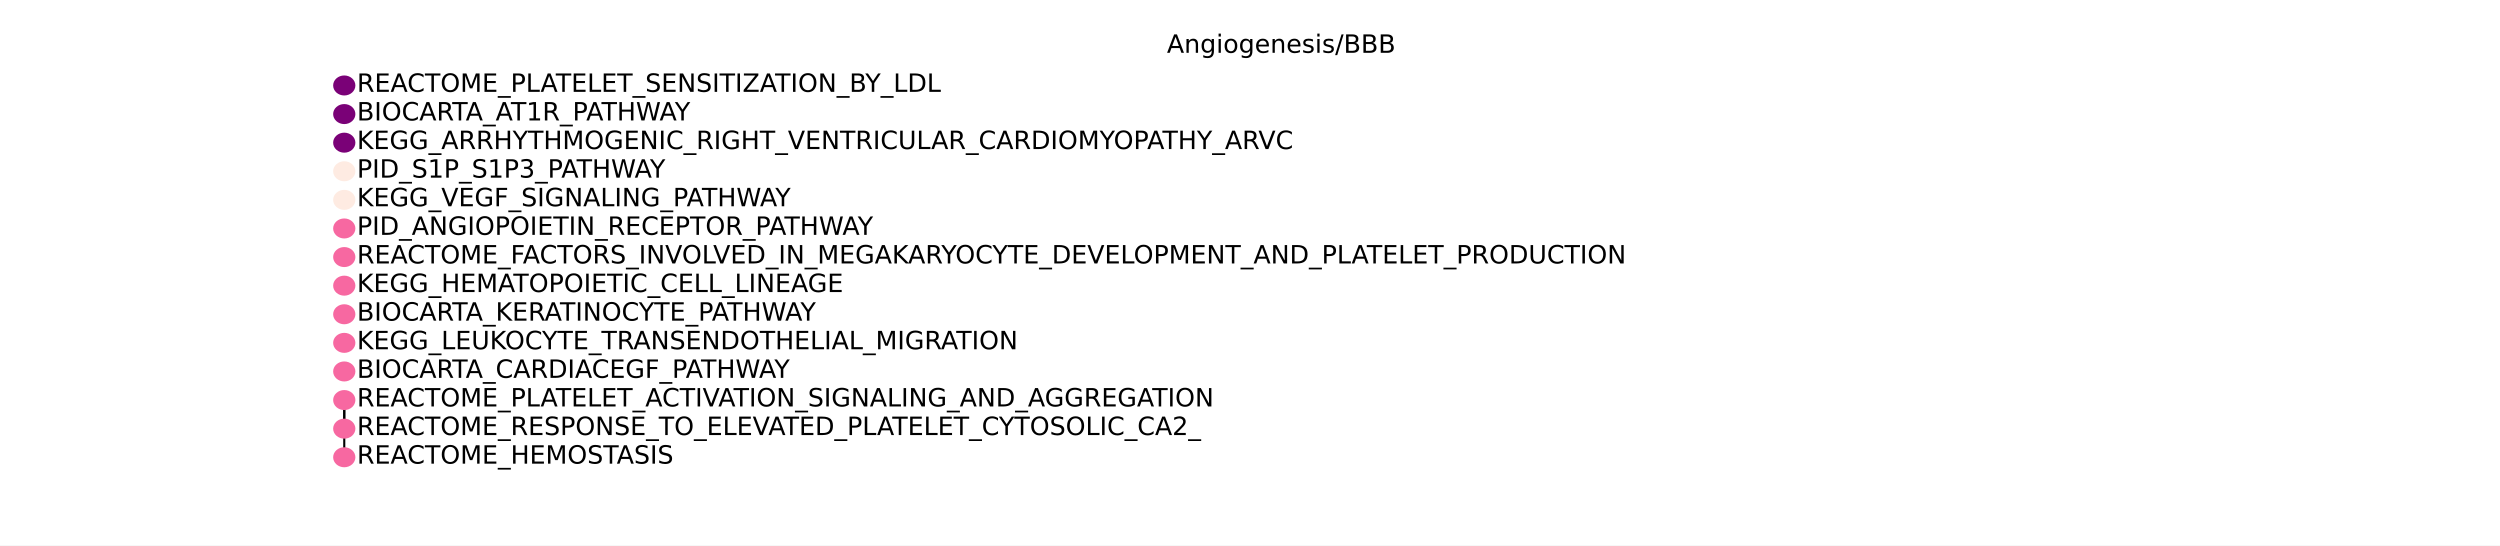
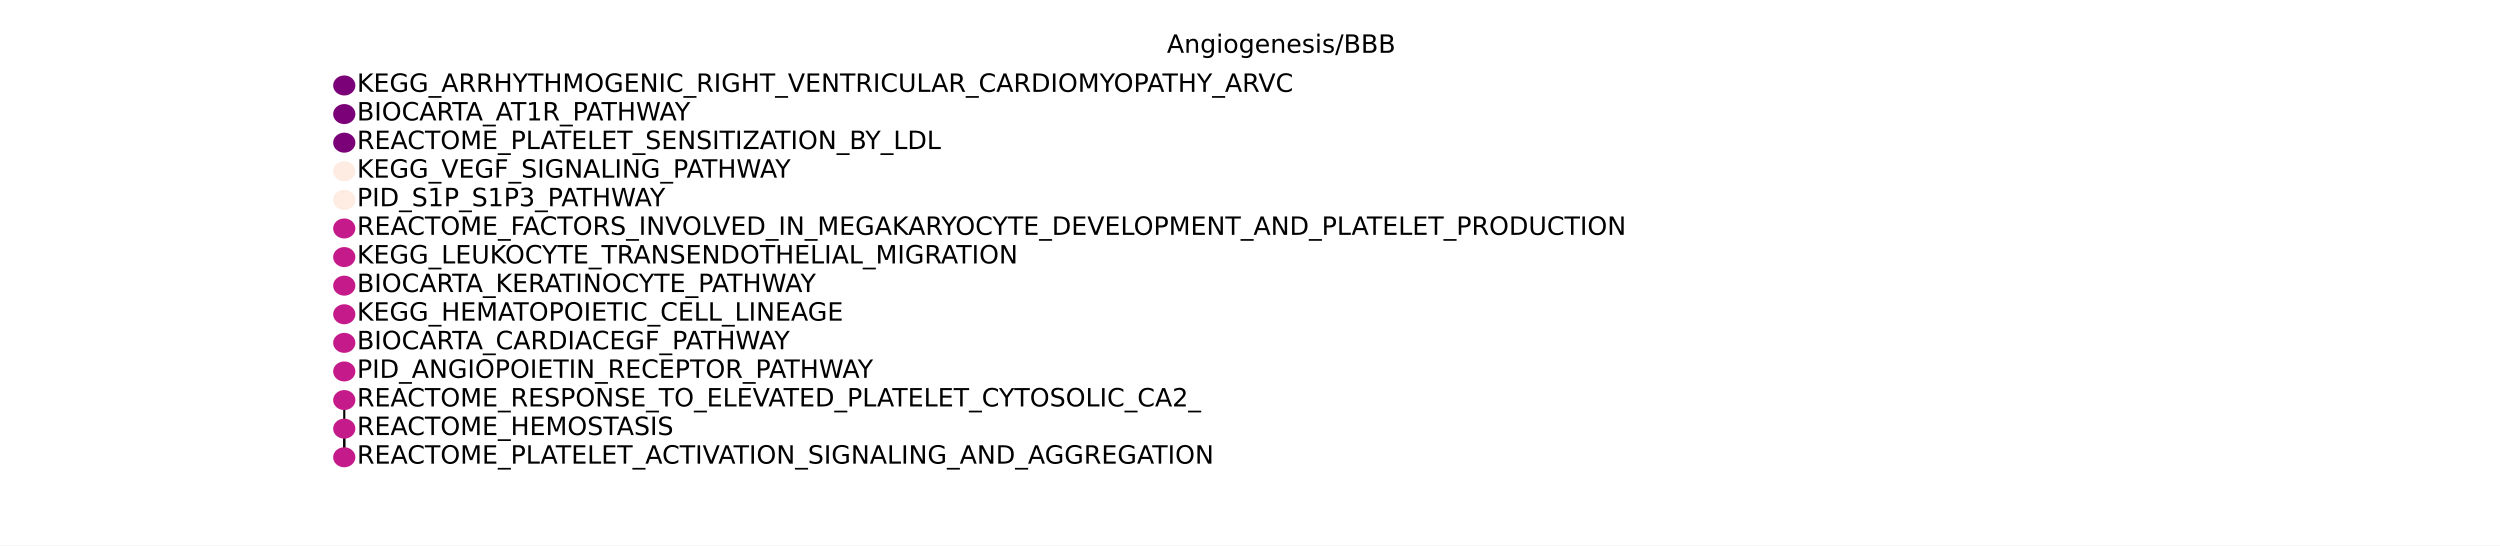
<svg xmlns="http://www.w3.org/2000/svg" height="259.2pt" version="1.1" viewBox="0 0 1188 259.2" width="1188pt">
  <defs>
    <style type="text/css">
*{stroke-linecap:butt;stroke-linejoin:round;}
  </style>
  </defs>
  <g id="figure_1">
    <g id="patch_1">
      <path d="M 0 259.2  L 1188 259.2  L 1188 0  L 0 0  z " style="fill:#ffffff;" />
    </g>
    <g id="axes_1">
      <g id="patch_2">
-         <path clip-path="url(#p1ed025f37a)" d="M 163.593 45.373  C 164.994 45.373 166.338 44.872 167.329 43.98  C 168.32 43.088 168.876 41.878 168.876 40.617  C 168.876 39.356 168.32 38.146 167.329 37.254  C 166.338 36.362 164.994 35.861 163.593 35.861  C 162.192 35.861 160.849 36.362 159.858 37.254  C 158.867 38.146 158.311 39.356 158.311 40.617  C 158.311 41.878 158.867 43.088 159.858 43.98  C 160.849 44.872 162.192 45.373 163.593 45.373  z " style="fill:#7a0177;" />
+         <path clip-path="url(#pbed92f9e49)" d="M 163.593 45.373  C 164.994 45.373 166.338 44.872 167.329 43.98  C 168.32 43.088 168.876 41.878 168.876 40.617  C 168.876 39.356 168.32 38.146 167.329 37.254  C 166.338 36.362 164.994 35.861 163.593 35.861  C 162.192 35.861 160.849 36.362 159.858 37.254  C 158.867 38.146 158.311 39.356 158.311 40.617  C 158.311 41.878 158.867 43.088 159.858 43.98  C 160.849 44.872 162.192 45.373 163.593 45.373  z " style="fill:#7a0177;" />
      </g>
      <g id="patch_3">
-         <path clip-path="url(#p1ed025f37a)" d="M 163.593 58.964  C 164.994 58.964 166.338 58.462 167.329 57.57  C 168.32 56.678 168.876 55.468 168.876 54.207  C 168.876 52.946 168.32 51.736 167.329 50.844  C 166.338 49.952 164.994 49.45 163.593 49.45  C 162.192 49.45 160.849 49.952 159.858 50.844  C 158.867 51.736 158.311 52.946 158.311 54.207  C 158.311 55.468 158.867 56.678 159.858 57.57  C 160.849 58.462 162.192 58.964 163.593 58.964  z " style="fill:#7a0177;" />
+         <path clip-path="url(#pbed92f9e49)" d="M 163.593 58.964  C 164.994 58.964 166.338 58.462 167.329 57.57  C 168.32 56.678 168.876 55.468 168.876 54.207  C 168.876 52.946 168.32 51.736 167.329 50.844  C 166.338 49.952 164.994 49.45 163.593 49.45  C 162.192 49.45 160.849 49.952 159.858 50.844  C 158.867 51.736 158.311 52.946 158.311 54.207  C 158.311 55.468 158.867 56.678 159.858 57.57  C 160.849 58.462 162.192 58.964 163.593 58.964  z " style="fill:#7a0177;" />
      </g>
      <g id="patch_4">
-         <path clip-path="url(#p1ed025f37a)" d="M 163.593 72.553  C 164.994 72.553 166.338 72.052 167.329 71.16  C 168.32 70.268 168.876 69.058 168.876 67.797  C 168.876 66.536 168.32 65.326 167.329 64.434  C 166.338 63.542 164.994 63.041 163.593 63.041  C 162.192 63.041 160.849 63.542 159.858 64.434  C 158.867 65.326 158.311 66.536 158.311 67.797  C 158.311 69.058 158.867 70.268 159.858 71.16  C 160.849 72.052 162.192 72.553 163.593 72.553  z " style="fill:#7a0177;" />
+         <path clip-path="url(#pbed92f9e49)" d="M 163.593 72.553  C 164.994 72.553 166.338 72.052 167.329 71.16  C 168.32 70.268 168.876 69.058 168.876 67.797  C 168.876 66.536 168.32 65.326 167.329 64.434  C 166.338 63.542 164.994 63.041 163.593 63.041  C 162.192 63.041 160.849 63.542 159.858 64.434  C 158.867 65.326 158.311 66.536 158.311 67.797  C 158.311 69.058 158.867 70.268 159.858 71.16  C 160.849 72.052 162.192 72.553 163.593 72.553  z " style="fill:#7a0177;" />
      </g>
      <g id="patch_5">
-         <path clip-path="url(#p1ed025f37a)" d="M 163.593 86.144  C 164.994 86.144 166.338 85.642 167.329 84.75  C 168.32 83.858 168.876 82.648 168.876 81.387  C 168.876 80.126 168.32 78.916 167.329 78.024  C 166.338 77.132 164.994 76.63 163.593 76.63  C 162.192 76.63 160.849 77.132 159.858 78.024  C 158.867 78.916 158.311 80.126 158.311 81.387  C 158.311 82.648 158.867 83.858 159.858 84.75  C 160.849 85.642 162.192 86.144 163.593 86.144  z " style="fill:#feebe2;" />
+         <path clip-path="url(#pbed92f9e49)" d="M 163.593 86.144  C 164.994 86.144 166.338 85.642 167.329 84.75  C 168.32 83.858 168.876 82.648 168.876 81.387  C 168.876 80.126 168.32 78.916 167.329 78.024  C 166.338 77.132 164.994 76.63 163.593 76.63  C 162.192 76.63 160.849 77.132 159.858 78.024  C 158.867 78.916 158.311 80.126 158.311 81.387  C 158.311 82.648 158.867 83.858 159.858 84.75  C 160.849 85.642 162.192 86.144 163.593 86.144  z " style="fill:#feebe2;" />
      </g>
      <g id="patch_6">
-         <path clip-path="url(#p1ed025f37a)" d="M 163.593 99.734  C 164.994 99.734 166.338 99.232 167.329 98.34  C 168.32 97.448 168.876 96.238 168.876 94.977  C 168.876 93.716 168.32 92.506 167.329 91.614  C 166.338 90.722 164.994 90.221 163.593 90.221  C 162.192 90.221 160.849 90.722 159.858 91.614  C 158.867 92.506 158.311 93.716 158.311 94.977  C 158.311 96.238 158.867 97.448 159.858 98.34  C 160.849 99.232 162.192 99.734 163.593 99.734  z " style="fill:#feebe2;" />
+         <path clip-path="url(#pbed92f9e49)" d="M 163.593 99.734  C 164.994 99.734 166.338 99.232 167.329 98.34  C 168.32 97.448 168.876 96.238 168.876 94.977  C 168.876 93.716 168.32 92.506 167.329 91.614  C 166.338 90.722 164.994 90.221 163.593 90.221  C 162.192 90.221 160.849 90.722 159.858 91.614  C 158.867 92.506 158.311 93.716 158.311 94.977  C 158.311 96.238 158.867 97.448 159.858 98.34  C 160.849 99.232 162.192 99.734 163.593 99.734  z " style="fill:#feebe2;" />
      </g>
      <g id="patch_7">
-         <path clip-path="url(#p1ed025f37a)" d="M 163.593 113.323  C 164.994 113.323 166.338 112.822 167.329 111.93  C 168.32 111.038 168.876 109.828 168.876 108.567  C 168.876 107.306 168.32 106.096 167.329 105.204  C 166.338 104.312 164.994 103.811 163.593 103.811  C 162.192 103.811 160.849 104.312 159.858 105.204  C 158.867 106.096 158.311 107.306 158.311 108.567  C 158.311 109.828 158.867 111.038 159.858 111.93  C 160.849 112.822 162.192 113.323 163.593 113.323  z " style="fill:#f768a1;" />
+         <path clip-path="url(#pbed92f9e49)" d="M 163.593 113.323  C 164.994 113.323 166.338 112.822 167.329 111.93  C 168.32 111.038 168.876 109.828 168.876 108.567  C 168.876 107.306 168.32 106.096 167.329 105.204  C 166.338 104.312 164.994 103.811 163.593 103.811  C 162.192 103.811 160.849 104.312 159.858 105.204  C 158.867 106.096 158.311 107.306 158.311 108.567  C 158.311 109.828 158.867 111.038 159.858 111.93  C 160.849 112.822 162.192 113.323 163.593 113.323  z " style="fill:#c51b8a;" />
      </g>
      <g id="patch_8">
-         <path clip-path="url(#p1ed025f37a)" d="M 163.593 126.913  C 164.994 126.913 166.338 126.412 167.329 125.52  C 168.32 124.628 168.876 123.418 168.876 122.157  C 168.876 120.896 168.32 119.686 167.329 118.794  C 166.338 117.902 164.994 117.4 163.593 117.4  C 162.192 117.4 160.849 117.902 159.858 118.794  C 158.867 119.686 158.311 120.896 158.311 122.157  C 158.311 123.418 158.867 124.628 159.858 125.52  C 160.849 126.412 162.192 126.913 163.593 126.913  z " style="fill:#f768a1;" />
+         <path clip-path="url(#pbed92f9e49)" d="M 163.593 126.913  C 164.994 126.913 166.338 126.412 167.329 125.52  C 168.32 124.628 168.876 123.418 168.876 122.157  C 168.876 120.896 168.32 119.686 167.329 118.794  C 166.338 117.902 164.994 117.4 163.593 117.4  C 162.192 117.4 160.849 117.902 159.858 118.794  C 158.867 119.686 158.311 120.896 158.311 122.157  C 158.311 123.418 158.867 124.628 159.858 125.52  C 160.849 126.412 162.192 126.913 163.593 126.913  z " style="fill:#c51b8a;" />
      </g>
      <g id="patch_9">
-         <path clip-path="url(#p1ed025f37a)" d="M 163.593 140.504  C 164.994 140.504 166.338 140.002 167.329 139.11  C 168.32 138.218 168.876 137.008 168.876 135.747  C 168.876 134.486 168.32 133.276 167.329 132.384  C 166.338 131.492 164.994 130.99 163.593 130.99  C 162.192 130.99 160.849 131.492 159.858 132.384  C 158.867 133.276 158.311 134.486 158.311 135.747  C 158.311 137.008 158.867 138.218 159.858 139.11  C 160.849 140.002 162.192 140.504 163.593 140.504  z " style="fill:#f768a1;" />
+         <path clip-path="url(#pbed92f9e49)" d="M 163.593 140.504  C 164.994 140.504 166.338 140.002 167.329 139.11  C 168.32 138.218 168.876 137.008 168.876 135.747  C 168.876 134.486 168.32 133.276 167.329 132.384  C 166.338 131.492 164.994 130.99 163.593 130.99  C 162.192 130.99 160.849 131.492 159.858 132.384  C 158.867 133.276 158.311 134.486 158.311 135.747  C 158.311 137.008 158.867 138.218 159.858 139.11  C 160.849 140.002 162.192 140.504 163.593 140.504  z " style="fill:#c51b8a;" />
      </g>
      <g id="patch_10">
-         <path clip-path="url(#p1ed025f37a)" d="M 163.593 154.094  C 164.994 154.094 166.338 153.592 167.329 152.7  C 168.32 151.808 168.876 150.598 168.876 149.337  C 168.876 148.076 168.32 146.866 167.329 145.974  C 166.338 145.082 164.994 144.581 163.593 144.581  C 162.192 144.581 160.849 145.082 159.858 145.974  C 158.867 146.866 158.311 148.076 158.311 149.337  C 158.311 150.598 158.867 151.808 159.858 152.7  C 160.849 153.592 162.192 154.094 163.593 154.094  z " style="fill:#f768a1;" />
+         <path clip-path="url(#pbed92f9e49)" d="M 163.593 154.094  C 164.994 154.094 166.338 153.592 167.329 152.7  C 168.32 151.808 168.876 150.598 168.876 149.337  C 168.876 148.076 168.32 146.866 167.329 145.974  C 166.338 145.082 164.994 144.581 163.593 144.581  C 162.192 144.581 160.849 145.082 159.858 145.974  C 158.867 146.866 158.311 148.076 158.311 149.337  C 158.311 150.598 158.867 151.808 159.858 152.7  C 160.849 153.592 162.192 154.094 163.593 154.094  z " style="fill:#c51b8a;" />
      </g>
      <g id="patch_11">
-         <path clip-path="url(#p1ed025f37a)" d="M 163.593 167.684  C 164.994 167.684 166.338 167.182 167.329 166.29  C 168.32 165.398 168.876 164.188 168.876 162.927  C 168.876 161.666 168.32 160.456 167.329 159.564  C 166.338 158.672 164.994 158.171 163.593 158.171  C 162.192 158.171 160.849 158.672 159.858 159.564  C 158.867 160.456 158.311 161.666 158.311 162.927  C 158.311 164.188 158.867 165.398 159.858 166.29  C 160.849 167.182 162.192 167.684 163.593 167.684  z " style="fill:#f768a1;" />
+         <path clip-path="url(#pbed92f9e49)" d="M 163.593 167.684  C 164.994 167.684 166.338 167.182 167.329 166.29  C 168.32 165.398 168.876 164.188 168.876 162.927  C 168.876 161.666 168.32 160.456 167.329 159.564  C 166.338 158.672 164.994 158.171 163.593 158.171  C 162.192 158.171 160.849 158.672 159.858 159.564  C 158.867 160.456 158.311 161.666 158.311 162.927  C 158.311 164.188 158.867 165.398 159.858 166.29  C 160.849 167.182 162.192 167.684 163.593 167.684  z " style="fill:#c51b8a;" />
      </g>
      <g id="patch_12">
-         <path clip-path="url(#p1ed025f37a)" d="M 163.593 181.274  C 164.994 181.274 166.338 180.772 167.329 179.88  C 168.32 178.988 168.876 177.778 168.876 176.517  C 168.876 175.256 168.32 174.046 167.329 173.154  C 166.338 172.262 164.994 171.761 163.593 171.761  C 162.192 171.761 160.849 172.262 159.858 173.154  C 158.867 174.046 158.311 175.256 158.311 176.517  C 158.311 177.778 158.867 178.988 159.858 179.88  C 160.849 180.772 162.192 181.274 163.593 181.274  z " style="fill:#f768a1;" />
+         <path clip-path="url(#pbed92f9e49)" d="M 163.593 181.274  C 164.994 181.274 166.338 180.772 167.329 179.88  C 168.32 178.988 168.876 177.778 168.876 176.517  C 168.876 175.256 168.32 174.046 167.329 173.154  C 166.338 172.262 164.994 171.761 163.593 171.761  C 162.192 171.761 160.849 172.262 159.858 173.154  C 158.867 174.046 158.311 175.256 158.311 176.517  C 158.311 177.778 158.867 178.988 159.858 179.88  C 160.849 180.772 162.192 181.274 163.593 181.274  z " style="fill:#c51b8a;" />
      </g>
      <g id="patch_13">
-         <path clip-path="url(#p1ed025f37a)" d="M 163.593 190.107  L 163.593 217.287  " style="fill:#1f77b4;stroke:#000000;stroke-linejoin:miter;" />
+         <path clip-path="url(#pbed92f9e49)" d="M 163.593 190.107  L 163.593 217.287  " style="fill:#1f77b4;stroke:#000000;stroke-linejoin:miter;" />
      </g>
      <g id="patch_14">
-         <path clip-path="url(#p1ed025f37a)" d="M 163.593 190.107  L 163.593 203.697  " style="fill:#1f77b4;stroke:#000000;stroke-linejoin:miter;" />
+         <path clip-path="url(#pbed92f9e49)" d="M 163.593 203.697  L 163.593 217.287  " style="fill:#1f77b4;stroke:#000000;stroke-linejoin:miter;" />
      </g>
      <g id="patch_15">
-         <path clip-path="url(#p1ed025f37a)" d="M 163.593 194.863  C 164.994 194.863 166.338 194.362 167.329 193.47  C 168.32 192.578 168.876 191.368 168.876 190.107  C 168.876 188.846 168.32 187.636 167.329 186.744  C 166.338 185.852 164.994 185.351 163.593 185.351  C 162.192 185.351 160.849 185.852 159.858 186.744  C 158.867 187.636 158.311 188.846 158.311 190.107  C 158.311 191.368 158.867 192.578 159.858 193.47  C 160.849 194.362 162.192 194.863 163.593 194.863  z " style="fill:#f768a1;" />
+         <path clip-path="url(#pbed92f9e49)" d="M 163.593 194.863  C 164.994 194.863 166.338 194.362 167.329 193.47  C 168.32 192.578 168.876 191.368 168.876 190.107  C 168.876 188.846 168.32 187.636 167.329 186.744  C 166.338 185.852 164.994 185.351 163.593 185.351  C 162.192 185.351 160.849 185.852 159.858 186.744  C 158.867 187.636 158.311 188.846 158.311 190.107  C 158.311 191.368 158.867 192.578 159.858 193.47  C 160.849 194.362 162.192 194.863 163.593 194.863  z " style="fill:#c51b8a;" />
      </g>
      <g id="patch_16">
-         <path clip-path="url(#p1ed025f37a)" d="M 163.593 208.453  C 164.994 208.453 166.338 207.952 167.329 207.06  C 168.32 206.168 168.876 204.958 168.876 203.697  C 168.876 202.436 168.32 201.226 167.329 200.334  C 166.338 199.442 164.994 198.94 163.593 198.94  C 162.192 198.94 160.849 199.442 159.858 200.334  C 158.867 201.226 158.311 202.436 158.311 203.697  C 158.311 204.958 158.867 206.168 159.858 207.06  C 160.849 207.952 162.192 208.453 163.593 208.453  z " style="fill:#f768a1;" />
+         <path clip-path="url(#pbed92f9e49)" d="M 163.593 208.453  C 164.994 208.453 166.338 207.952 167.329 207.06  C 168.32 206.168 168.876 204.958 168.876 203.697  C 168.876 202.436 168.32 201.226 167.329 200.334  C 166.338 199.442 164.994 198.94 163.593 198.94  C 162.192 198.94 160.849 199.442 159.858 200.334  C 158.867 201.226 158.311 202.436 158.311 203.697  C 158.311 204.958 158.867 206.168 159.858 207.06  C 160.849 207.952 162.192 208.453 163.593 208.453  z " style="fill:#c51b8a;" />
      </g>
      <g id="patch_17">
-         <path clip-path="url(#p1ed025f37a)" d="M 163.593 222.043  C 164.994 222.043 166.338 221.542 167.329 220.65  C 168.32 219.758 168.876 218.548 168.876 217.287  C 168.876 216.026 168.32 214.816 167.329 213.924  C 166.338 213.032 164.994 212.53 163.593 212.53  C 162.192 212.53 160.849 213.032 159.858 213.924  C 158.867 214.816 158.311 216.026 158.311 217.287  C 158.311 218.548 158.867 219.758 159.858 220.65  C 160.849 221.542 162.192 222.043 163.593 222.043  z " style="fill:#f768a1;" />
+         <path clip-path="url(#pbed92f9e49)" d="M 163.593 222.043  C 164.994 222.043 166.338 221.542 167.329 220.65  C 168.32 219.758 168.876 218.548 168.876 217.287  C 168.876 216.026 168.32 214.816 167.329 213.924  C 166.338 213.032 164.994 212.53 163.593 212.53  C 162.192 212.53 160.849 213.032 159.858 213.924  C 158.867 214.816 158.311 216.026 158.311 217.287  C 158.311 218.548 158.867 219.758 159.858 220.65  C 160.849 221.542 162.192 222.043 163.593 222.043  z " style="fill:#c51b8a;" />
      </g>
      <g id="text_1">
-         <text style="font-family:DejaVu Sans;font-size:12px;font-style:normal;font-weight:normal;text-anchor:start;" transform="rotate(-0, 169.6308, 43.65544)" x="169.631" y="43.655">REACTOME_PLATELET_SENSITIZATION_BY_LDL</text>
+         <text style="font-family:DejaVu Sans;font-size:12px;font-style:normal;font-weight:normal;text-anchor:start;" transform="rotate(-0, 169.6308, 43.65544)" x="169.631" y="43.655">KEGG_ARRHYTHMOGENIC_RIGHT_VENTRICULAR_CARDIOMYOPATHY_ARVC</text>
      </g>
      <g id="text_2">
        <text style="font-family:DejaVu Sans;font-size:12px;font-style:normal;font-weight:normal;text-anchor:start;" transform="rotate(-0, 169.6308, 57.24544)" x="169.631" y="57.245">BIOCARTA_AT1R_PATHWAY</text>
      </g>
      <g id="text_3">
-         <text style="font-family:DejaVu Sans;font-size:12px;font-style:normal;font-weight:normal;text-anchor:start;" transform="rotate(-0, 169.6308, 70.83544)" x="169.631" y="70.835">KEGG_ARRHYTHMOGENIC_RIGHT_VENTRICULAR_CARDIOMYOPATHY_ARVC</text>
+         <text style="font-family:DejaVu Sans;font-size:12px;font-style:normal;font-weight:normal;text-anchor:start;" transform="rotate(-0, 169.6308, 70.83544)" x="169.631" y="70.835">REACTOME_PLATELET_SENSITIZATION_BY_LDL</text>
      </g>
      <g id="text_4">
-         <text style="font-family:DejaVu Sans;font-size:12px;font-style:normal;font-weight:normal;text-anchor:start;" transform="rotate(-0, 169.6308, 84.42544)" x="169.631" y="84.425">PID_S1P_S1P3_PATHWAY</text>
+         <text style="font-family:DejaVu Sans;font-size:12px;font-style:normal;font-weight:normal;text-anchor:start;" transform="rotate(-0, 169.6308, 84.42544)" x="169.631" y="84.425">KEGG_VEGF_SIGNALING_PATHWAY</text>
      </g>
      <g id="text_5">
-         <text style="font-family:DejaVu Sans;font-size:12px;font-style:normal;font-weight:normal;text-anchor:start;" transform="rotate(-0, 169.6308, 98.01544)" x="169.631" y="98.015">KEGG_VEGF_SIGNALING_PATHWAY</text>
+         <text style="font-family:DejaVu Sans;font-size:12px;font-style:normal;font-weight:normal;text-anchor:start;" transform="rotate(-0, 169.6308, 98.01544)" x="169.631" y="98.015">PID_S1P_S1P3_PATHWAY</text>
      </g>
      <g id="text_6">
-         <text style="font-family:DejaVu Sans;font-size:12px;font-style:normal;font-weight:normal;text-anchor:start;" transform="rotate(-0, 169.6308, 111.6054)" x="169.631" y="111.605">PID_ANGIOPOIETIN_RECEPTOR_PATHWAY</text>
+         <text style="font-family:DejaVu Sans;font-size:12px;font-style:normal;font-weight:normal;text-anchor:start;" transform="rotate(-0, 169.6308, 111.6054)" x="169.631" y="111.605">REACTOME_FACTORS_INVOLVED_IN_MEGAKARYOCYTE_DEVELOPMENT_AND_PLATELET_PRODUCTION</text>
      </g>
      <g id="text_7">
-         <text style="font-family:DejaVu Sans;font-size:12px;font-style:normal;font-weight:normal;text-anchor:start;" transform="rotate(-0, 169.6308, 125.1954)" x="169.631" y="125.195">REACTOME_FACTORS_INVOLVED_IN_MEGAKARYOCYTE_DEVELOPMENT_AND_PLATELET_PRODUCTION</text>
+         <text style="font-family:DejaVu Sans;font-size:12px;font-style:normal;font-weight:normal;text-anchor:start;" transform="rotate(-0, 169.6308, 125.1954)" x="169.631" y="125.195">KEGG_LEUKOCYTE_TRANSENDOTHELIAL_MIGRATION</text>
      </g>
      <g id="text_8">
-         <text style="font-family:DejaVu Sans;font-size:12px;font-style:normal;font-weight:normal;text-anchor:start;" transform="rotate(-0, 169.6308, 138.7854)" x="169.631" y="138.785">KEGG_HEMATOPOIETIC_CELL_LINEAGE</text>
+         <text style="font-family:DejaVu Sans;font-size:12px;font-style:normal;font-weight:normal;text-anchor:start;" transform="rotate(-0, 169.6308, 138.7854)" x="169.631" y="138.785">BIOCARTA_KERATINOCYTE_PATHWAY</text>
      </g>
      <g id="text_9">
-         <text style="font-family:DejaVu Sans;font-size:12px;font-style:normal;font-weight:normal;text-anchor:start;" transform="rotate(-0, 169.6308, 152.3754)" x="169.631" y="152.375">BIOCARTA_KERATINOCYTE_PATHWAY</text>
+         <text style="font-family:DejaVu Sans;font-size:12px;font-style:normal;font-weight:normal;text-anchor:start;" transform="rotate(-0, 169.6308, 152.3754)" x="169.631" y="152.375">KEGG_HEMATOPOIETIC_CELL_LINEAGE</text>
      </g>
      <g id="text_10">
-         <text style="font-family:DejaVu Sans;font-size:12px;font-style:normal;font-weight:normal;text-anchor:start;" transform="rotate(-0, 169.6308, 165.9654)" x="169.631" y="165.965">KEGG_LEUKOCYTE_TRANSENDOTHELIAL_MIGRATION</text>
+         <text style="font-family:DejaVu Sans;font-size:12px;font-style:normal;font-weight:normal;text-anchor:start;" transform="rotate(-0, 169.6308, 165.9654)" x="169.631" y="165.965">BIOCARTA_CARDIACEGF_PATHWAY</text>
      </g>
      <g id="text_11">
-         <text style="font-family:DejaVu Sans;font-size:12px;font-style:normal;font-weight:normal;text-anchor:start;" transform="rotate(-0, 169.6308, 179.5554)" x="169.631" y="179.555">BIOCARTA_CARDIACEGF_PATHWAY</text>
+         <text style="font-family:DejaVu Sans;font-size:12px;font-style:normal;font-weight:normal;text-anchor:start;" transform="rotate(-0, 169.6308, 179.5554)" x="169.631" y="179.555">PID_ANGIOPOIETIN_RECEPTOR_PATHWAY</text>
      </g>
      <g id="text_12">
-         <text style="font-family:DejaVu Sans;font-size:12px;font-style:normal;font-weight:normal;text-anchor:start;" transform="rotate(-0, 169.6308, 193.1454)" x="169.631" y="193.145">REACTOME_PLATELET_ACTIVATION_SIGNALING_AND_AGGREGATION</text>
+         <text style="font-family:DejaVu Sans;font-size:12px;font-style:normal;font-weight:normal;text-anchor:start;" transform="rotate(-0, 169.6308, 193.1454)" x="169.631" y="193.145">REACTOME_RESPONSE_TO_ELEVATED_PLATELET_CYTOSOLIC_CA2_</text>
      </g>
      <g id="text_13">
-         <text style="font-family:DejaVu Sans;font-size:12px;font-style:normal;font-weight:normal;text-anchor:start;" transform="rotate(-0, 169.6308, 206.7354)" x="169.631" y="206.735">REACTOME_RESPONSE_TO_ELEVATED_PLATELET_CYTOSOLIC_CA2_</text>
+         <text style="font-family:DejaVu Sans;font-size:12px;font-style:normal;font-weight:normal;text-anchor:start;" transform="rotate(-0, 169.6308, 206.7354)" x="169.631" y="206.735">REACTOME_HEMOSTASIS</text>
      </g>
      <g id="text_14">
-         <text style="font-family:DejaVu Sans;font-size:12px;font-style:normal;font-weight:normal;text-anchor:start;" transform="rotate(-0, 169.6308, 220.3254)" x="169.631" y="220.325">REACTOME_HEMOSTASIS</text>
+         <text style="font-family:DejaVu Sans;font-size:12px;font-style:normal;font-weight:normal;text-anchor:start;" transform="rotate(-0, 169.6308, 220.3254)" x="169.631" y="220.325">REACTOME_PLATELET_ACTIVATION_SIGNALING_AND_AGGREGATION</text>
      </g>
      <g id="text_15">
        <text style="font-family:DejaVu Sans;font-size:12px;font-style:normal;font-weight:normal;text-anchor:middle;" transform="rotate(-0, 608.85, 25.104)" x="608.85" y="25.104">Angiogenesis/BBB</text>
      </g>
    </g>
  </g>
  <defs>
-     <clipPath id="p1ed025f37a">
+     <clipPath id="pbed92f9e49">
      <rect height="195.696" width="920.7" x="148.5" y="31.104" />
    </clipPath>
  </defs>
</svg>
